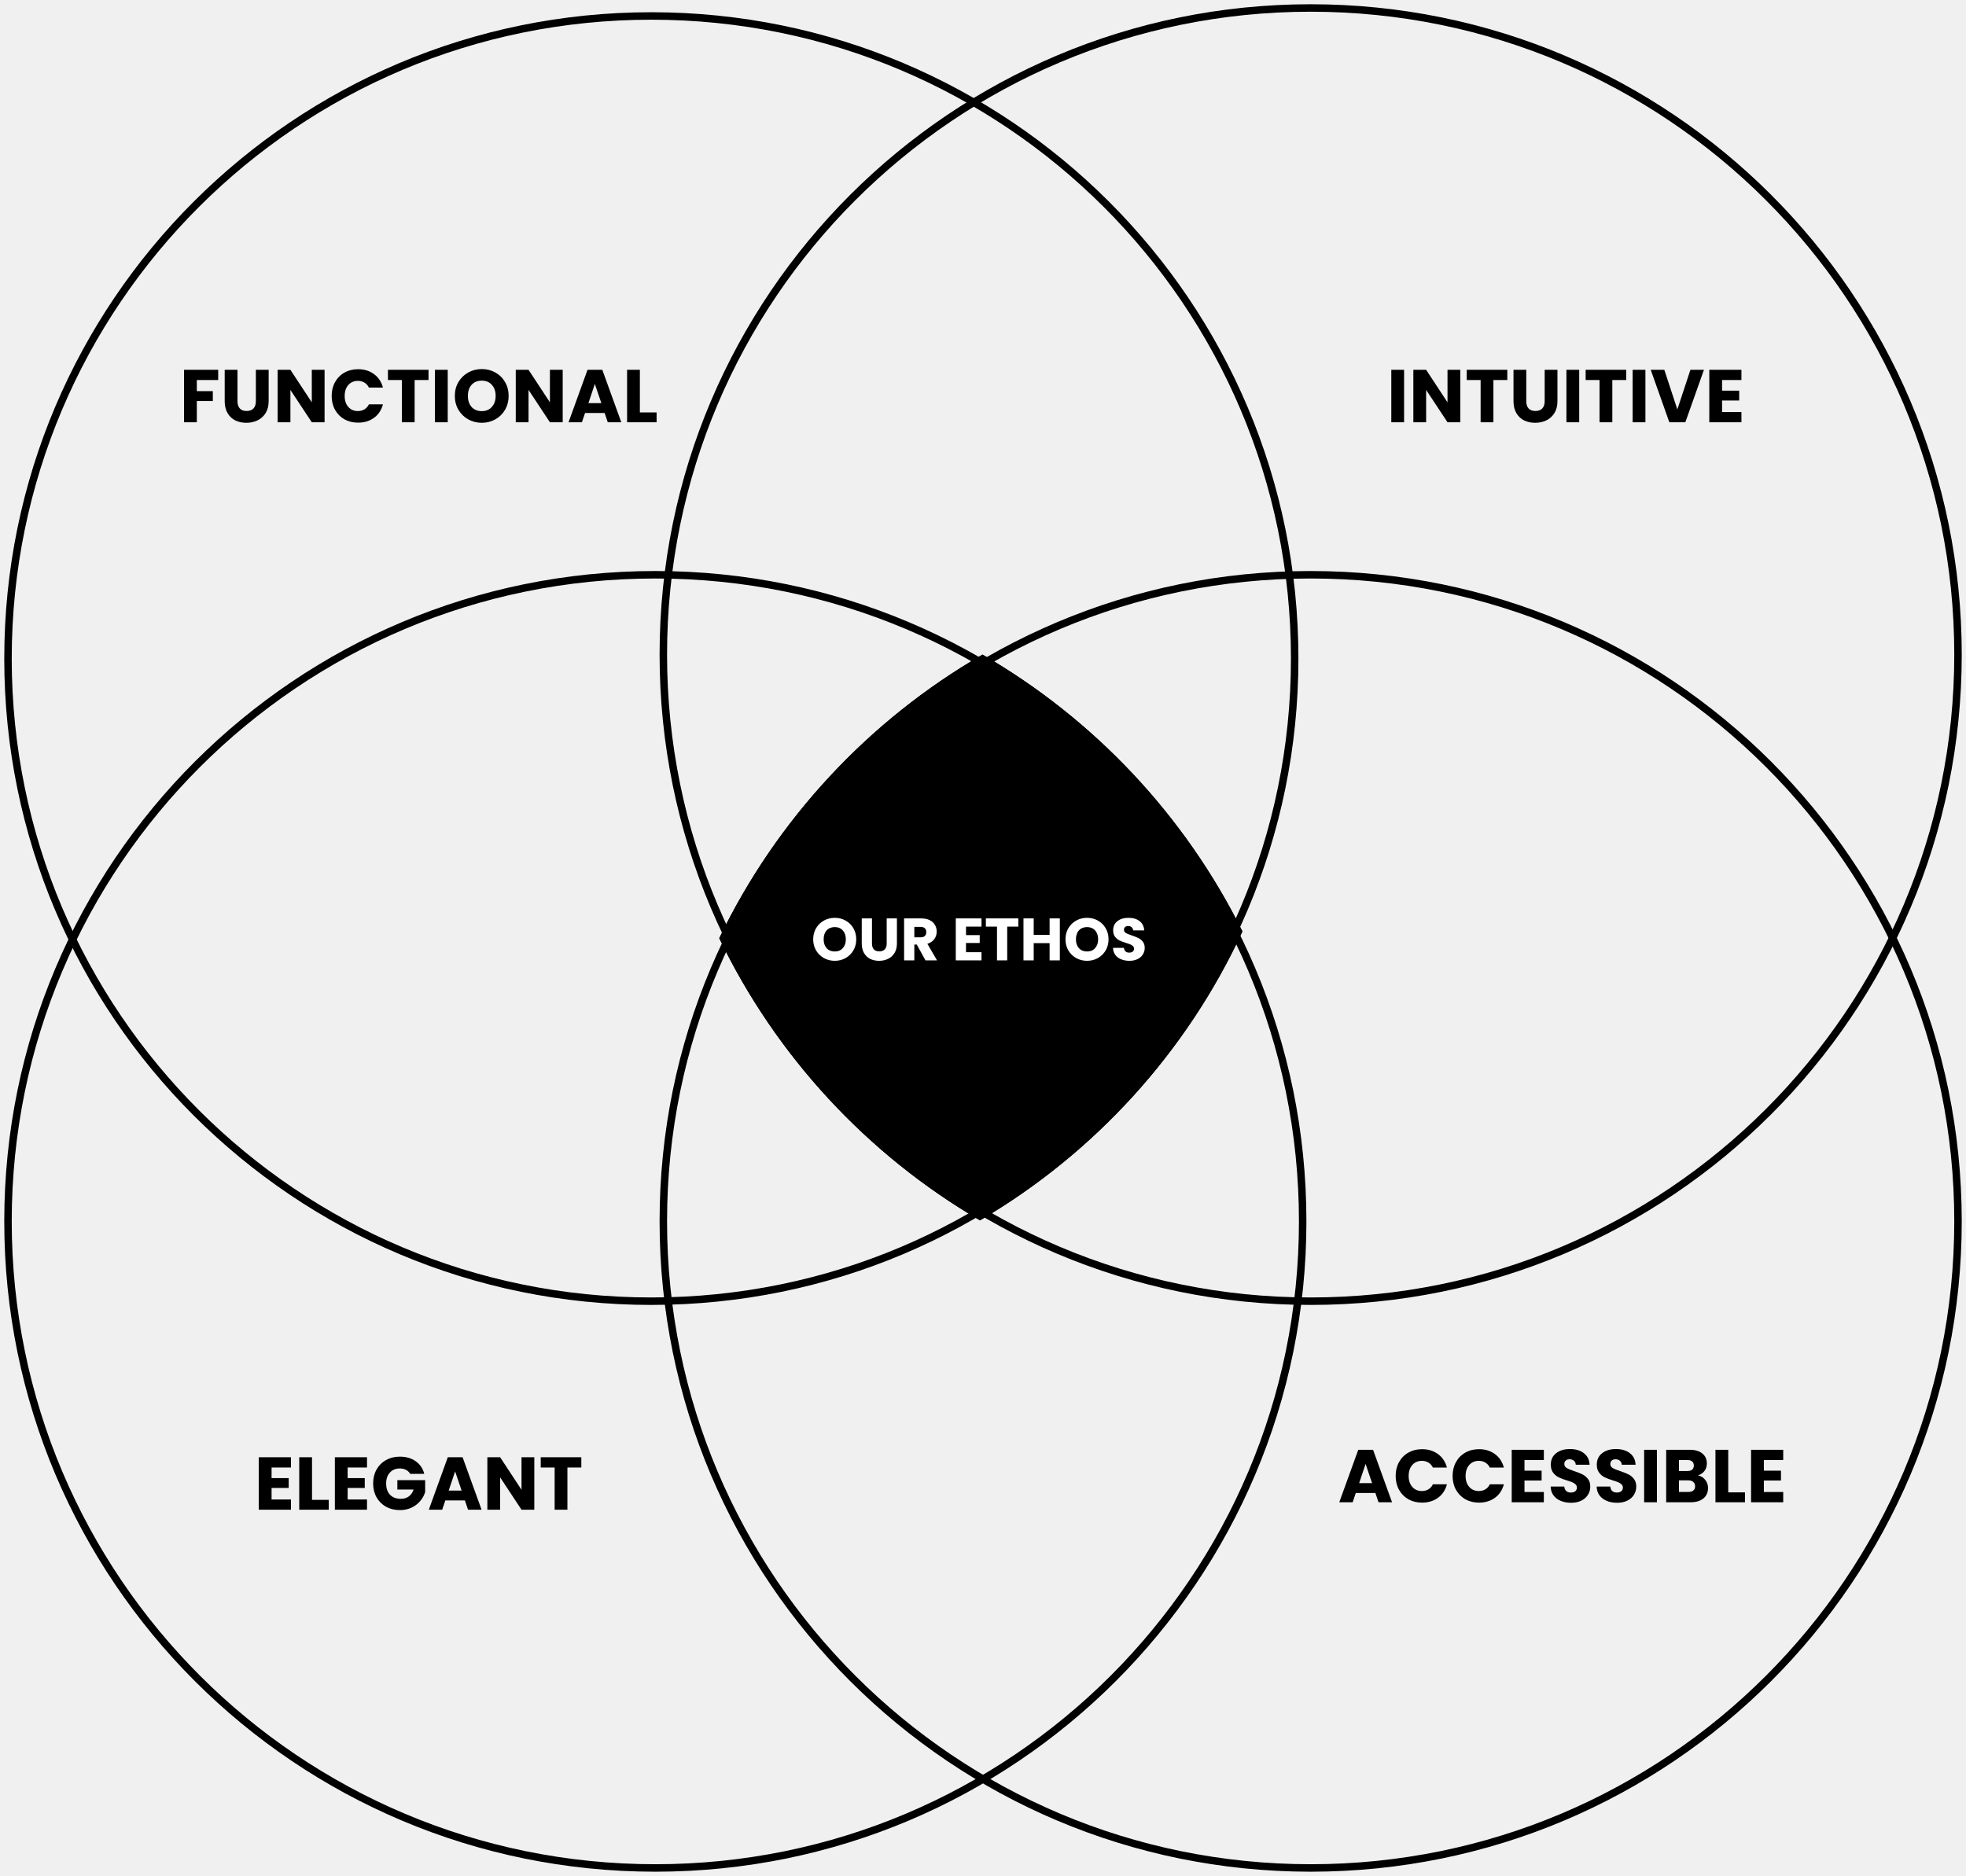
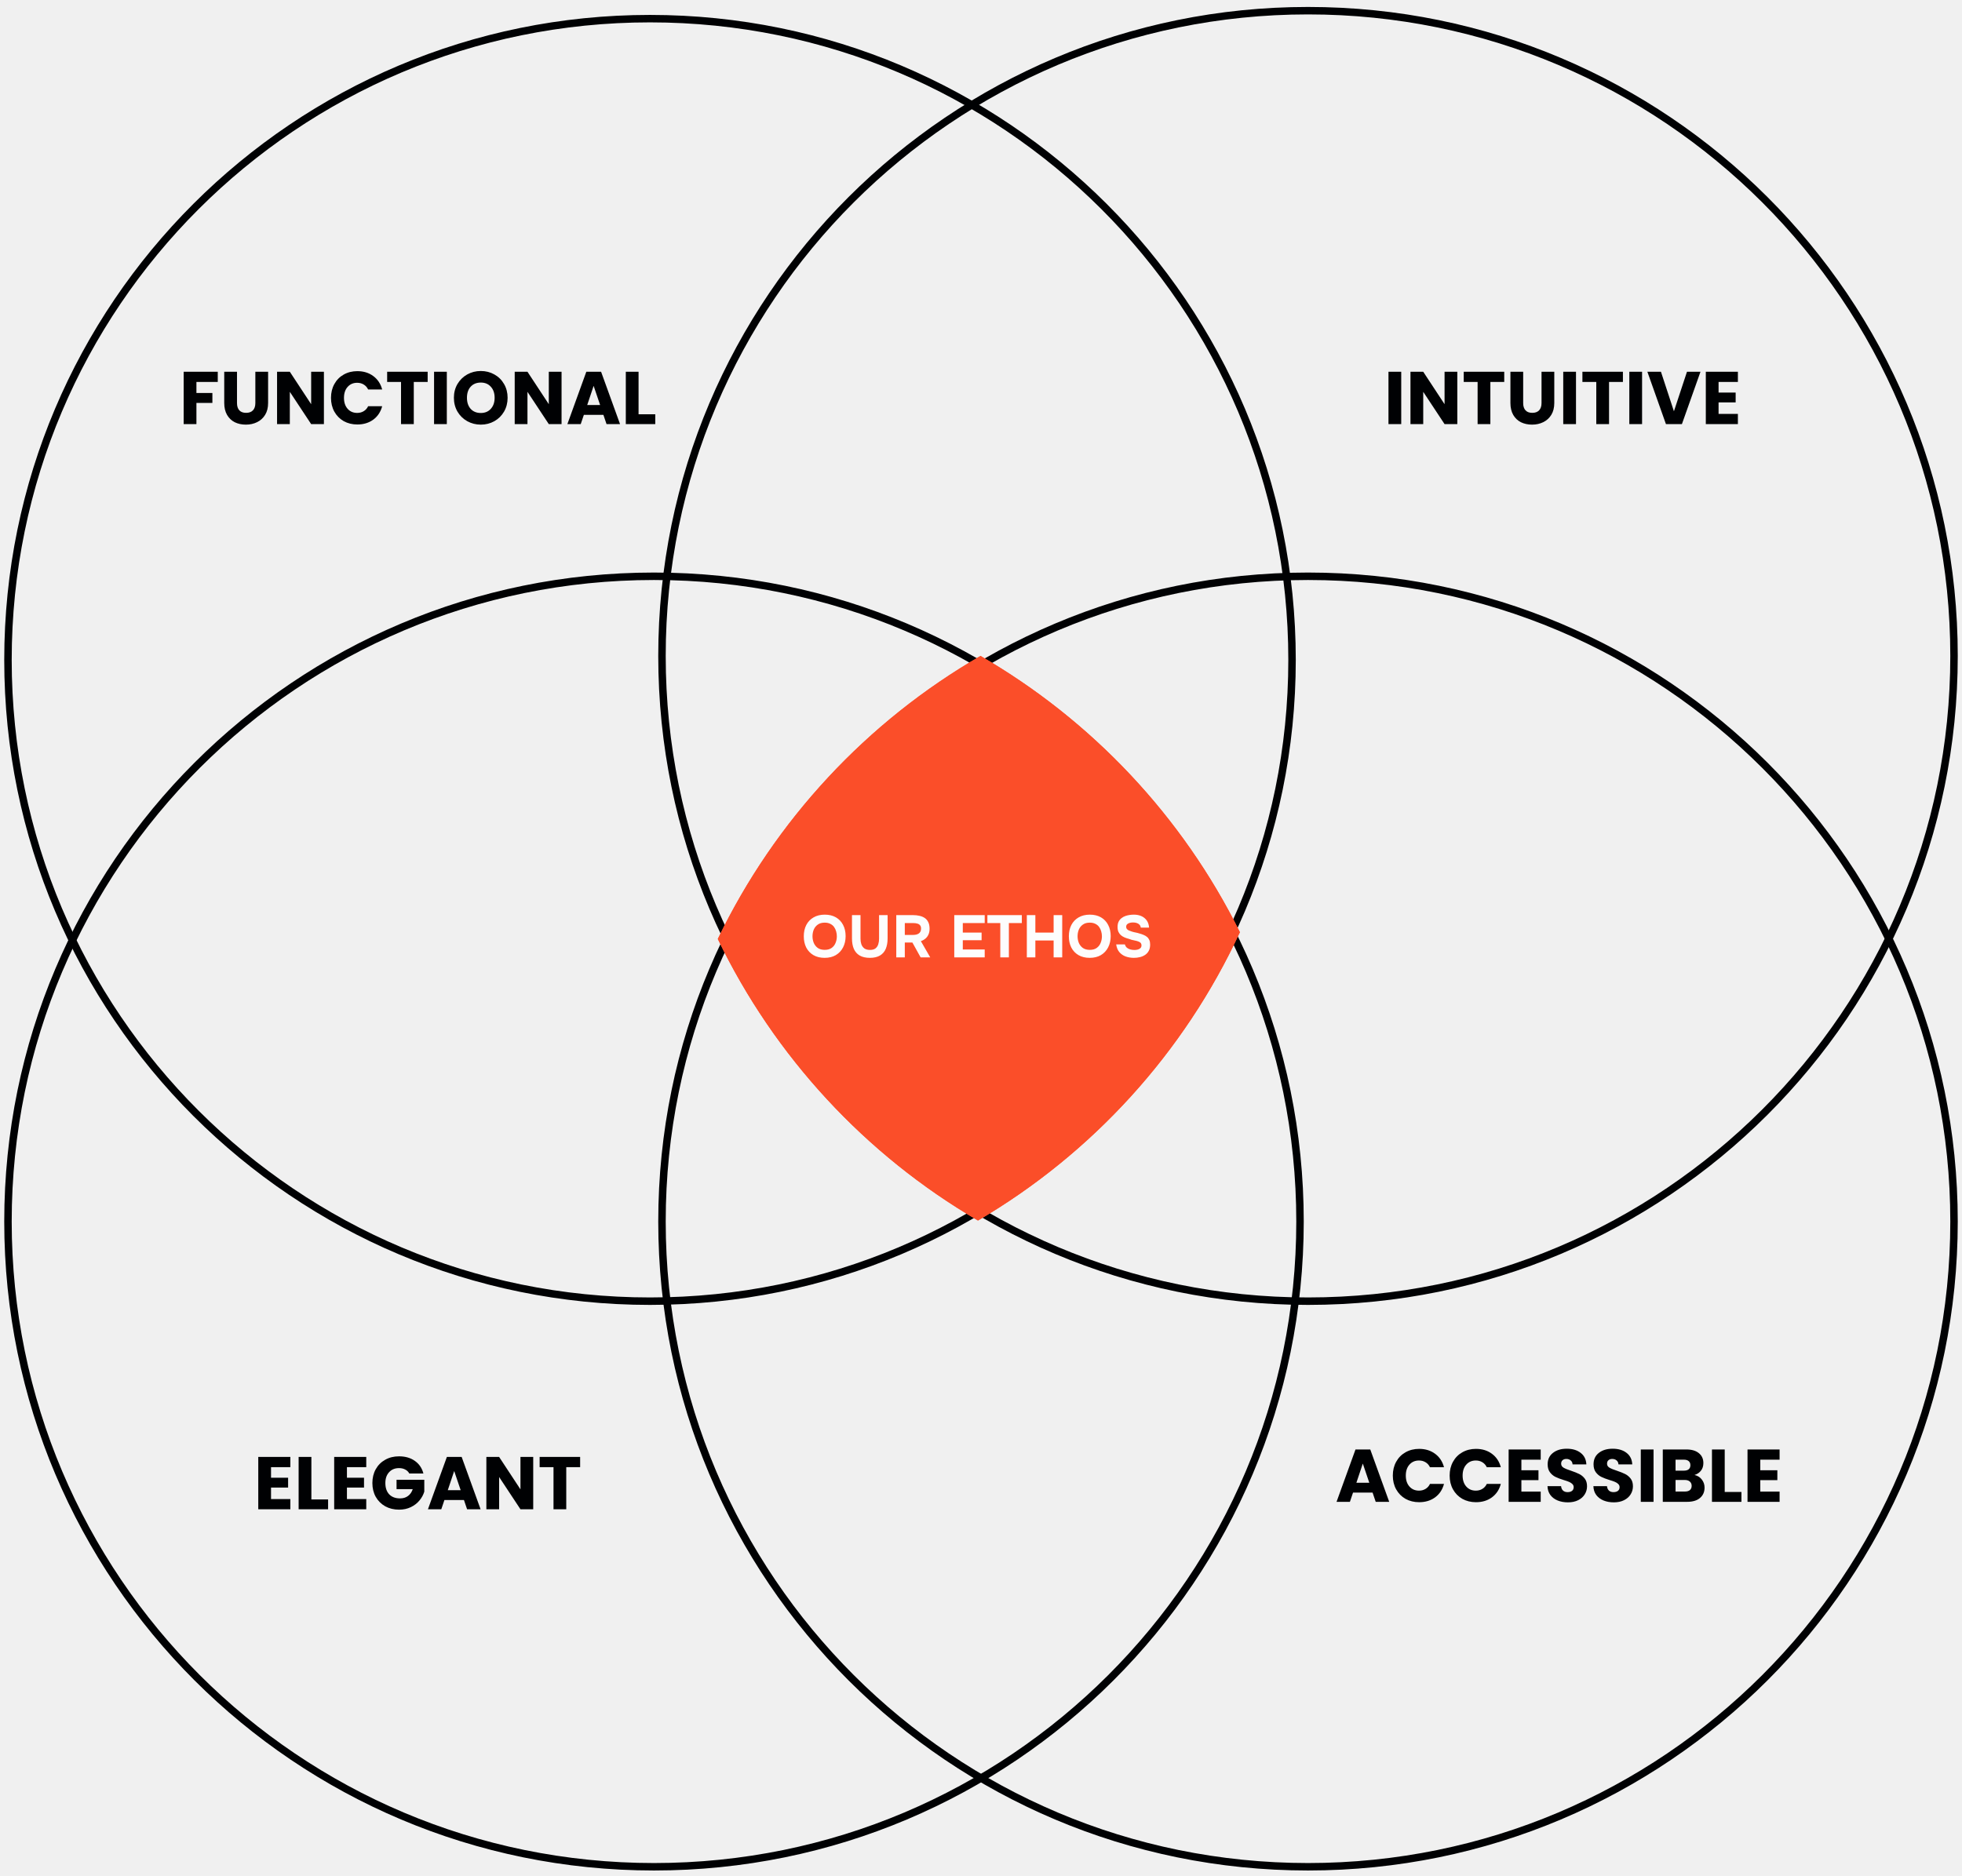
- <svg xmlns="http://www.w3.org/2000/svg" width="526" height="502" viewBox="0 0 526 502" fill="none">
-   <path d="M346.391 176.234C346.391 81.262 269.327 4.272 174.265 4.272C79.202 4.272 2.139 81.262 2.139 176.234C2.139 271.206 79.202 348.196 174.265 348.196C269.327 348.196 346.391 271.206 346.391 176.234Z" stroke="black" stroke-width="2" />
-   <path d="M523.861 175.166C523.861 79.604 446.319 2.136 350.666 2.136C255.013 2.136 177.471 79.604 177.471 175.166C177.471 270.728 255.013 348.196 350.666 348.196C446.319 348.196 523.861 270.728 523.861 175.166Z" stroke="black" stroke-width="2" />
-   <path d="M523.861 326.834C523.861 231.272 446.319 153.804 350.666 153.804C255.013 153.804 177.471 231.272 177.471 326.834C177.471 422.396 255.013 499.864 350.666 499.864C446.319 499.864 523.861 422.396 523.861 326.834Z" stroke="black" stroke-width="2" />
-   <path d="M348.529 326.834C348.529 231.272 270.987 153.804 175.334 153.804C79.681 153.804 2.139 231.272 2.139 326.834C2.139 422.396 79.681 499.864 175.334 499.864C270.987 499.864 348.529 422.396 348.529 326.834Z" stroke="black" stroke-width="2" />
-   <path fill-rule="evenodd" clip-rule="evenodd" d="M262.868 175.166C292.734 192.426 317.033 218.235 332.409 249.244C317.433 281.624 292.794 308.627 262.188 326.567C232.052 308.969 207.645 282.645 192.439 251.064C207.759 219.246 232.42 192.763 262.868 175.166Z" fill="black" />
-   <mask id="mask0_88_8147" style="mask-type:luminance" maskUnits="userSpaceOnUse" x="192" y="175" width="141" height="152">
-     <path fill-rule="evenodd" clip-rule="evenodd" d="M262.868 175.166C292.734 192.426 317.033 218.235 332.409 249.244C317.433 281.624 292.794 308.627 262.188 326.567C232.052 308.969 207.645 282.645 192.439 251.064C207.759 219.246 232.42 192.763 262.868 175.166Z" fill="white" />
+ <svg xmlns="http://www.w3.org/2000/svg" width="526" height="503" viewBox="0 0 526 503" fill="none">
+   <path d="M346.389 176.962C346.389 81.99 269.325 5 174.263 5C79.2 5 2.137 81.99 2.137 176.962C2.137 271.933 79.2 348.923 174.263 348.923C269.325 348.923 346.389 271.933 346.389 176.962Z" stroke="#000103" stroke-width="2" />
+   <path d="M523.863 175.894C523.863 80.332 446.321 2.864 350.668 2.864C255.015 2.864 177.473 80.332 177.473 175.894C177.473 271.455 255.015 348.923 350.668 348.923C446.321 348.923 523.863 271.455 523.863 175.894Z" stroke="#000103" stroke-width="2" />
+   <path d="M523.863 327.562C523.863 232 446.321 154.532 350.668 154.532C255.015 154.532 177.473 232 177.473 327.562C177.473 423.123 255.015 500.591 350.668 500.591C446.321 500.591 523.863 423.123 523.863 327.562Z" stroke="#000103" stroke-width="2" />
+   <path d="M348.527 327.562C348.527 232 270.985 154.532 175.332 154.532C79.679 154.532 2.137 232 2.137 327.562C2.137 423.123 79.679 500.591 175.332 500.591C270.985 500.591 348.527 423.123 348.527 327.562Z" stroke="#000103" stroke-width="2" />
+   <path fill-rule="evenodd" clip-rule="evenodd" d="M262.866 175.894C292.732 193.154 317.031 218.963 332.407 249.972C317.431 282.352 292.792 309.355 262.186 327.295C232.05 309.697 207.643 283.373 192.438 251.792C207.757 219.973 232.418 193.49 262.866 175.894Z" fill="#FB4E29" />
+   <mask id="mask0_308_916" style="mask-type:luminance" maskUnits="userSpaceOnUse" x="192" y="175" width="141" height="153">
+     <path fill-rule="evenodd" clip-rule="evenodd" d="M262.866 175.894C292.732 193.154 317.031 218.963 332.407 249.972C317.431 282.352 292.792 309.355 262.186 327.295C232.05 309.697 207.643 283.373 192.438 251.792C207.757 219.973 232.418 193.49 262.866 175.894Z" fill="white" />
  </mask>
-   <g mask="url(#mask0_88_8147)">
-     <path d="M262.867 175.166L265.01 171.468L262.867 170.23L260.727 171.468L262.867 175.166ZM332.408 249.244L336.289 251.036L337.149 249.18L336.24 247.349L332.408 249.244ZM262.187 326.567L260.03 330.256L262.191 331.519L264.351 330.252L262.187 326.567ZM192.439 251.064L188.585 249.212L187.693 251.064L188.585 252.916L192.439 251.064ZM260.727 178.864C289.866 195.705 313.575 220.889 328.576 251.141L336.24 247.349C320.488 215.582 295.601 189.148 265.01 171.468L260.727 178.864ZM264.351 330.252C295.706 311.874 320.945 284.211 336.289 251.036L328.525 247.452C313.917 279.035 289.881 305.38 260.023 322.882L264.351 330.252ZM188.585 252.916C204.162 285.268 229.162 312.231 260.03 330.256L264.345 322.878C234.942 305.709 211.127 280.022 196.292 249.212L188.585 252.916ZM260.727 171.468C229.537 189.492 204.279 216.616 188.585 249.212L196.292 252.916C211.238 221.873 235.299 196.033 265.01 178.864L260.727 171.468Z" fill="black" />
+   <g mask="url(#mask0_308_916)">
+     <path d="M262.865 175.894L265.008 172.195L262.865 170.958L260.725 172.195L262.865 175.894ZM332.406 249.972L336.287 251.764L337.147 249.908L336.238 248.077L332.406 249.972ZM262.185 327.295L260.028 330.984L262.189 332.246L264.349 330.979L262.185 327.295ZM192.437 251.792L188.583 249.94L187.691 251.792L188.583 253.644L192.437 251.792ZM260.725 179.592C289.864 196.433 313.573 221.616 328.575 251.869L336.238 248.077C320.486 216.31 295.599 189.875 265.008 172.195L260.725 179.592ZM264.349 330.979C295.704 312.602 320.943 284.939 336.287 251.764L328.523 248.179C313.915 279.763 289.879 306.108 260.021 323.61L264.349 330.979ZM188.583 253.644C204.16 285.996 229.161 312.959 260.028 330.984L264.343 323.605C234.94 306.437 211.125 280.75 196.29 249.94L188.583 253.644ZM260.725 172.195C229.535 190.22 204.277 217.344 188.583 249.94L196.29 253.644C211.236 222.601 235.297 196.761 265.008 179.592L260.725 172.195Z" fill="#FB4E29" />
  </g>
-   <path d="M223.343 257.112C222.287 257.112 221.316 256.867 220.431 256.376C219.556 255.885 218.858 255.203 218.335 254.328C217.823 253.443 217.567 252.451 217.567 251.352C217.567 250.253 217.823 249.267 218.335 248.392C218.858 247.517 219.556 246.835 220.431 246.344C221.316 245.853 222.287 245.608 223.343 245.608C224.399 245.608 225.364 245.853 226.239 246.344C227.124 246.835 227.818 247.517 228.319 248.392C228.831 249.267 229.087 250.253 229.087 251.352C229.087 252.451 228.831 253.443 228.319 254.328C227.807 255.203 227.114 255.885 226.239 256.376C225.364 256.867 224.399 257.112 223.343 257.112ZM223.343 254.616C224.239 254.616 224.954 254.317 225.487 253.72C226.031 253.123 226.303 252.333 226.303 251.352C226.303 250.36 226.031 249.571 225.487 248.984C224.954 248.387 224.239 248.088 223.343 248.088C222.436 248.088 221.711 248.381 221.167 248.968C220.634 249.555 220.367 250.349 220.367 251.352C220.367 252.344 220.634 253.139 221.167 253.736C221.711 254.323 222.436 254.616 223.343 254.616ZM233.297 245.768V252.488C233.297 253.16 233.463 253.677 233.793 254.04C234.124 254.403 234.609 254.584 235.249 254.584C235.889 254.584 236.38 254.403 236.721 254.04C237.063 253.677 237.233 253.16 237.233 252.488V245.768H239.969V252.472C239.969 253.475 239.756 254.323 239.329 255.016C238.903 255.709 238.327 256.232 237.601 256.584C236.887 256.936 236.087 257.112 235.201 257.112C234.316 257.112 233.521 256.941 232.817 256.6C232.124 256.248 231.575 255.725 231.169 255.032C230.764 254.328 230.561 253.475 230.561 252.472V245.768H233.297ZM247.618 257L245.282 252.76H244.626V257H241.89V245.768H246.482C247.368 245.768 248.12 245.923 248.738 246.232C249.368 246.541 249.837 246.968 250.146 247.512C250.456 248.045 250.61 248.643 250.61 249.304C250.61 250.051 250.397 250.717 249.97 251.304C249.554 251.891 248.936 252.307 248.114 252.552L250.706 257H247.618ZM244.626 250.824H246.322C246.824 250.824 247.197 250.701 247.442 250.456C247.698 250.211 247.826 249.864 247.826 249.416C247.826 248.989 247.698 248.653 247.442 248.408C247.197 248.163 246.824 248.04 246.322 248.04H244.626V250.824ZM258.455 247.96V250.232H262.119V252.344H258.455V254.808H262.599V257H255.719V245.768H262.599V247.96H258.455ZM272.455 245.768V247.96H269.479V257H266.743V247.96H263.767V245.768H272.455ZM283.556 245.768V257H280.82V252.376H276.564V257H273.828V245.768H276.564V250.168H280.82V245.768H283.556ZM290.843 257.112C289.787 257.112 288.816 256.867 287.931 256.376C287.056 255.885 286.358 255.203 285.835 254.328C285.323 253.443 285.067 252.451 285.067 251.352C285.067 250.253 285.323 249.267 285.835 248.392C286.358 247.517 287.056 246.835 287.931 246.344C288.816 245.853 289.787 245.608 290.843 245.608C291.899 245.608 292.864 245.853 293.739 246.344C294.624 246.835 295.318 247.517 295.819 248.392C296.331 249.267 296.587 250.253 296.587 251.352C296.587 252.451 296.331 253.443 295.819 254.328C295.307 255.203 294.614 255.885 293.739 256.376C292.864 256.867 291.899 257.112 290.843 257.112ZM290.843 254.616C291.739 254.616 292.454 254.317 292.987 253.72C293.531 253.123 293.803 252.333 293.803 251.352C293.803 250.36 293.531 249.571 292.987 248.984C292.454 248.387 291.739 248.088 290.843 248.088C289.936 248.088 289.211 248.381 288.667 248.968C288.134 249.555 287.867 250.349 287.867 251.352C287.867 252.344 288.134 253.139 288.667 253.736C289.211 254.323 289.936 254.616 290.843 254.616ZM302.173 257.112C301.352 257.112 300.616 256.979 299.965 256.712C299.315 256.445 298.792 256.051 298.397 255.528C298.013 255.005 297.811 254.376 297.789 253.64H300.701C300.744 254.056 300.888 254.376 301.133 254.6C301.379 254.813 301.699 254.92 302.093 254.92C302.499 254.92 302.819 254.829 303.053 254.648C303.288 254.456 303.405 254.195 303.405 253.864C303.405 253.587 303.309 253.357 303.117 253.176C302.936 252.995 302.707 252.845 302.429 252.728C302.163 252.611 301.779 252.477 301.277 252.328C300.552 252.104 299.96 251.88 299.501 251.656C299.043 251.432 298.648 251.101 298.317 250.664C297.987 250.227 297.821 249.656 297.821 248.952C297.821 247.907 298.2 247.091 298.957 246.504C299.715 245.907 300.701 245.608 301.917 245.608C303.155 245.608 304.152 245.907 304.909 246.504C305.667 247.091 306.072 247.912 306.125 248.968H303.165C303.144 248.605 303.011 248.323 302.765 248.12C302.52 247.907 302.205 247.8 301.821 247.8C301.491 247.8 301.224 247.891 301.021 248.072C300.819 248.243 300.717 248.493 300.717 248.824C300.717 249.187 300.888 249.469 301.229 249.672C301.571 249.875 302.104 250.093 302.829 250.328C303.555 250.573 304.141 250.808 304.589 251.032C305.048 251.256 305.443 251.581 305.773 252.008C306.104 252.435 306.269 252.984 306.269 253.656C306.269 254.296 306.104 254.877 305.773 255.4C305.453 255.923 304.984 256.339 304.365 256.648C303.747 256.957 303.016 257.112 302.173 257.112Z" fill="white" />
-   <path d="M58.38 98.96V101.7H52.66V104.66H56.94V107.32H52.66V113H49.24V98.96H58.38ZM63.538 98.96V107.36C63.538 108.2 63.744 108.847 64.157 109.3C64.571 109.753 65.177 109.98 65.978 109.98C66.778 109.98 67.391 109.753 67.817 109.3C68.244 108.847 68.457 108.2 68.457 107.36V98.96H71.877V107.34C71.877 108.593 71.611 109.653 71.078 110.52C70.544 111.387 69.824 112.04 68.918 112.48C68.024 112.92 67.024 113.14 65.918 113.14C64.811 113.14 63.818 112.927 62.938 112.5C62.071 112.06 61.384 111.407 60.877 110.54C60.371 109.66 60.117 108.593 60.117 107.34V98.96H63.538ZM86.839 113H83.419L77.699 104.34V113H74.279V98.96H77.699L83.419 107.66V98.96H86.839V113ZM88.738 105.96C88.738 104.573 89.038 103.34 89.638 102.26C90.238 101.167 91.072 100.32 92.138 99.72C93.218 99.107 94.438 98.8 95.798 98.8C97.465 98.8 98.891 99.24 100.078 100.12C101.265 101 102.058 102.2 102.458 103.72H98.698C98.418 103.133 98.018 102.687 97.498 102.38C96.992 102.073 96.412 101.92 95.758 101.92C94.705 101.92 93.852 102.287 93.198 103.02C92.545 103.753 92.218 104.733 92.218 105.96C92.218 107.187 92.545 108.167 93.198 108.9C93.852 109.633 94.705 110 95.758 110C96.412 110 96.992 109.847 97.498 109.54C98.018 109.233 98.418 108.787 98.698 108.2H102.458C102.058 109.72 101.265 110.92 100.078 111.8C98.891 112.667 97.465 113.1 95.798 113.1C94.438 113.1 93.218 112.8 92.138 112.2C91.072 111.587 90.238 110.74 89.638 109.66C89.038 108.58 88.738 107.347 88.738 105.96ZM114.653 98.96V101.7H110.933V113H107.513V101.7H103.793V98.96H114.653ZM119.789 98.96V113H116.369V98.96H119.789ZM128.907 113.14C127.587 113.14 126.374 112.833 125.267 112.22C124.174 111.607 123.301 110.753 122.647 109.66C122.007 108.553 121.687 107.313 121.687 105.94C121.687 104.567 122.007 103.333 122.647 102.24C123.301 101.147 124.174 100.293 125.267 99.68C126.374 99.067 127.587 98.76 128.907 98.76C130.227 98.76 131.434 99.067 132.527 99.68C133.634 100.293 134.501 101.147 135.127 102.24C135.767 103.333 136.087 104.567 136.087 105.94C136.087 107.313 135.767 108.553 135.127 109.66C134.487 110.753 133.621 111.607 132.527 112.22C131.434 112.833 130.227 113.14 128.907 113.14ZM128.907 110.02C130.027 110.02 130.921 109.647 131.587 108.9C132.267 108.153 132.607 107.167 132.607 105.94C132.607 104.7 132.267 103.713 131.587 102.98C130.921 102.233 130.027 101.86 128.907 101.86C127.774 101.86 126.867 102.227 126.187 102.96C125.521 103.693 125.187 104.687 125.187 105.94C125.187 107.18 125.521 108.173 126.187 108.92C126.867 109.653 127.774 110.02 128.907 110.02ZM150.55 113H147.13L141.41 104.34V113H137.99V98.96H141.41L147.13 107.66V98.96H150.55V113ZM161.769 110.52H156.529L155.689 113H152.109L157.189 98.96H161.149L166.229 113H162.609L161.769 110.52ZM160.889 107.88L159.149 102.74L157.429 107.88H160.889ZM171.195 110.36H175.675V113H167.775V98.96H171.195V110.36Z" fill="black" />
-   <path d="M375.66 98.96V113H372.24V98.96H375.66ZM390.698 113H387.278L381.558 104.34V113H378.138V98.96H381.558L387.278 107.66V98.96H390.698V113ZM403.278 98.96V101.7H399.558V113H396.138V101.7H392.418V98.96H403.278ZM408.354 98.96V107.36C408.354 108.2 408.561 108.847 408.974 109.3C409.387 109.753 409.994 109.98 410.794 109.98C411.594 109.98 412.207 109.753 412.634 109.3C413.061 108.847 413.274 108.2 413.274 107.36V98.96H416.694V107.34C416.694 108.593 416.427 109.653 415.894 110.52C415.361 111.387 414.641 112.04 413.734 112.48C412.841 112.92 411.841 113.14 410.734 113.14C409.627 113.14 408.634 112.927 407.754 112.5C406.887 112.06 406.201 111.407 405.694 110.54C405.187 109.66 404.934 108.593 404.934 107.34V98.96H408.354ZM422.515 98.96V113H419.095V98.96H422.515ZM435.094 98.96V101.7H431.374V113H427.954V101.7H424.234V98.96H435.094ZM440.23 98.96V113H436.81V98.96H440.23ZM455.889 98.96L450.909 113H446.629L441.649 98.96H445.289L448.769 109.56L452.269 98.96H455.889ZM460.738 101.7V104.54H465.318V107.18H460.738V110.26H465.918V113H457.318V98.96H465.918V101.7H460.738Z" fill="black" />
-   <path d="M367.98 399.52H362.74L361.9 402H358.32L363.4 387.96H367.36L372.44 402H368.82L367.98 399.52ZM367.1 396.88L365.36 391.74L363.64 396.88H367.1ZM373.406 394.96C373.406 393.573 373.706 392.34 374.306 391.26C374.906 390.167 375.739 389.32 376.806 388.72C377.886 388.107 379.106 387.8 380.466 387.8C382.133 387.8 383.559 388.24 384.746 389.12C385.933 390 386.726 391.2 387.126 392.72H383.366C383.086 392.133 382.686 391.687 382.166 391.38C381.659 391.073 381.079 390.92 380.426 390.92C379.373 390.92 378.519 391.287 377.866 392.02C377.213 392.753 376.886 393.733 376.886 394.96C376.886 396.187 377.213 397.167 377.866 397.9C378.519 398.633 379.373 399 380.426 399C381.079 399 381.659 398.847 382.166 398.54C382.686 398.233 383.086 397.787 383.366 397.2H387.126C386.726 398.72 385.933 399.92 384.746 400.8C383.559 401.667 382.133 402.1 380.466 402.1C379.106 402.1 377.886 401.8 376.806 401.2C375.739 400.587 374.906 399.74 374.306 398.66C373.706 397.58 373.406 396.347 373.406 394.96ZM388.64 394.96C388.64 393.573 388.94 392.34 389.54 391.26C390.14 390.167 390.974 389.32 392.04 388.72C393.12 388.107 394.34 387.8 395.7 387.8C397.367 387.8 398.794 388.24 399.98 389.12C401.167 390 401.96 391.2 402.36 392.72H398.6C398.32 392.133 397.92 391.687 397.4 391.38C396.894 391.073 396.314 390.92 395.66 390.92C394.607 390.92 393.754 391.287 393.1 392.02C392.447 392.753 392.12 393.733 392.12 394.96C392.12 396.187 392.447 397.167 393.1 397.9C393.754 398.633 394.607 399 395.66 399C396.314 399 396.894 398.847 397.4 398.54C397.92 398.233 398.32 397.787 398.6 397.2H402.36C401.96 398.72 401.167 399.92 399.98 400.8C398.794 401.667 397.367 402.1 395.7 402.1C394.34 402.1 393.12 401.8 392.04 401.2C390.974 400.587 390.14 399.74 389.54 398.66C388.94 397.58 388.64 396.347 388.64 394.96ZM407.875 390.7V393.54H412.455V396.18H407.875V399.26H413.055V402H404.455V387.96H413.055V390.7H407.875ZM420.355 402.14C419.328 402.14 418.408 401.973 417.595 401.64C416.782 401.307 416.128 400.813 415.635 400.16C415.155 399.507 414.902 398.72 414.875 397.8H418.515C418.568 398.32 418.748 398.72 419.055 399C419.362 399.267 419.762 399.4 420.255 399.4C420.762 399.4 421.162 399.287 421.455 399.06C421.748 398.82 421.895 398.493 421.895 398.08C421.895 397.733 421.775 397.447 421.535 397.22C421.308 396.993 421.022 396.807 420.675 396.66C420.342 396.513 419.862 396.347 419.235 396.16C418.328 395.88 417.588 395.6 417.015 395.32C416.442 395.04 415.948 394.627 415.535 394.08C415.122 393.533 414.915 392.82 414.915 391.94C414.915 390.633 415.388 389.613 416.335 388.88C417.282 388.133 418.515 387.76 420.035 387.76C421.582 387.76 422.828 388.133 423.775 388.88C424.722 389.613 425.228 390.64 425.295 391.96H421.595C421.568 391.507 421.402 391.153 421.095 390.9C420.788 390.633 420.395 390.5 419.915 390.5C419.502 390.5 419.168 390.613 418.915 390.84C418.662 391.053 418.535 391.367 418.535 391.78C418.535 392.233 418.748 392.587 419.175 392.84C419.602 393.093 420.268 393.367 421.175 393.66C422.082 393.967 422.815 394.26 423.375 394.54C423.948 394.82 424.442 395.227 424.855 395.76C425.268 396.293 425.475 396.98 425.475 397.82C425.475 398.62 425.268 399.347 424.855 400C424.455 400.653 423.868 401.173 423.095 401.56C422.322 401.947 421.408 402.14 420.355 402.14ZM432.66 402.14C431.633 402.14 430.713 401.973 429.9 401.64C429.087 401.307 428.433 400.813 427.94 400.16C427.46 399.507 427.207 398.72 427.18 397.8H430.82C430.873 398.32 431.053 398.72 431.36 399C431.667 399.267 432.067 399.4 432.56 399.4C433.067 399.4 433.467 399.287 433.76 399.06C434.053 398.82 434.2 398.493 434.2 398.08C434.2 397.733 434.08 397.447 433.84 397.22C433.613 396.993 433.327 396.807 432.98 396.66C432.647 396.513 432.167 396.347 431.54 396.16C430.633 395.88 429.893 395.6 429.32 395.32C428.747 395.04 428.253 394.627 427.84 394.08C427.427 393.533 427.22 392.82 427.22 391.94C427.22 390.633 427.693 389.613 428.64 388.88C429.587 388.133 430.82 387.76 432.34 387.76C433.887 387.76 435.133 388.133 436.08 388.88C437.027 389.613 437.533 390.64 437.6 391.96H433.9C433.873 391.507 433.707 391.153 433.4 390.9C433.093 390.633 432.7 390.5 432.22 390.5C431.807 390.5 431.473 390.613 431.22 390.84C430.967 391.053 430.84 391.367 430.84 391.78C430.84 392.233 431.053 392.587 431.48 392.84C431.907 393.093 432.573 393.367 433.48 393.66C434.387 393.967 435.12 394.26 435.68 394.54C436.253 394.82 436.747 395.227 437.16 395.76C437.573 396.293 437.78 396.98 437.78 397.82C437.78 398.62 437.573 399.347 437.16 400C436.76 400.653 436.173 401.173 435.4 401.56C434.627 401.947 433.713 402.14 432.66 402.14ZM443.305 387.96V402H439.885V387.96H443.305ZM454.283 394.8C455.096 394.973 455.75 395.38 456.243 396.02C456.736 396.647 456.983 397.367 456.983 398.18C456.983 399.353 456.57 400.287 455.743 400.98C454.93 401.66 453.79 402 452.323 402H445.783V387.96H452.103C453.53 387.96 454.643 388.287 455.443 388.94C456.256 389.593 456.663 390.48 456.663 391.6C456.663 392.427 456.443 393.113 456.003 393.66C455.576 394.207 455.003 394.587 454.283 394.8ZM449.203 393.64H451.443C452.003 393.64 452.43 393.52 452.723 393.28C453.03 393.027 453.183 392.66 453.183 392.18C453.183 391.7 453.03 391.333 452.723 391.08C452.43 390.827 452.003 390.7 451.443 390.7H449.203V393.64ZM451.723 399.24C452.296 399.24 452.736 399.113 453.043 398.86C453.363 398.593 453.523 398.213 453.523 397.72C453.523 397.227 453.356 396.84 453.023 396.56C452.703 396.28 452.256 396.14 451.683 396.14H449.203V399.24H451.723ZM462.387 399.36H466.867V402H458.967V387.96H462.387V399.36ZM471.918 390.7V393.54H476.498V396.18H471.918V399.26H477.098V402H468.498V387.96H477.098V390.7H471.918Z" fill="black" />
-   <path d="M72.66 392.7V395.54H77.24V398.18H72.66V401.26H77.84V404H69.24V389.96H77.84V392.7H72.66ZM83.48 401.36H87.96V404H80.06V389.96H83.48V401.36ZM93.012 392.7V395.54H97.592V398.18H93.012V401.26H98.192V404H89.592V389.96H98.192V392.7H93.012ZM109.732 394.4C109.479 393.933 109.112 393.58 108.632 393.34C108.165 393.087 107.612 392.96 106.972 392.96C105.865 392.96 104.979 393.327 104.312 394.06C103.645 394.78 103.312 395.747 103.312 396.96C103.312 398.253 103.659 399.267 104.352 400C105.059 400.72 106.025 401.08 107.252 401.08C108.092 401.08 108.799 400.867 109.372 400.44C109.959 400.013 110.385 399.4 110.652 398.6H106.312V396.08H113.752V399.26C113.499 400.113 113.065 400.907 112.452 401.64C111.852 402.373 111.085 402.967 110.152 403.42C109.219 403.873 108.165 404.1 106.992 404.1C105.605 404.1 104.365 403.8 103.272 403.2C102.192 402.587 101.345 401.74 100.732 400.66C100.132 399.58 99.832 398.347 99.832 396.96C99.832 395.573 100.132 394.34 100.732 393.26C101.345 392.167 102.192 391.32 103.272 390.72C104.352 390.107 105.585 389.8 106.972 389.8C108.652 389.8 110.065 390.207 111.212 391.02C112.372 391.833 113.139 392.96 113.512 394.4H109.732ZM124.386 401.52H119.146L118.306 404H114.726L119.806 389.96H123.766L128.846 404H125.226L124.386 401.52ZM123.506 398.88L121.766 393.74L120.046 398.88H123.506ZM142.952 404H139.532L133.812 395.34V404H130.392V389.96H133.812L139.532 398.66V389.96H142.952V404ZM155.531 389.96V392.7H151.811V404H148.391V392.7H144.671V389.96H155.531Z" fill="black" />
+   <path d="M221.074 256.856C219.911 256.856 218.909 256.61 218.066 256.12C217.234 255.629 216.594 254.952 216.146 254.088C215.709 253.213 215.49 252.21 215.49 251.08C215.49 249.928 215.714 248.914 216.162 248.04C216.621 247.165 217.271 246.488 218.114 246.008C218.957 245.517 219.959 245.272 221.122 245.272C222.274 245.272 223.266 245.512 224.098 245.992C224.93 246.472 225.57 247.144 226.018 248.008C226.477 248.872 226.706 249.88 226.706 251.032C226.706 252.162 226.477 253.17 226.018 254.056C225.57 254.93 224.925 255.618 224.082 256.12C223.25 256.61 222.247 256.856 221.074 256.856ZM221.106 254.712C221.874 254.712 222.498 254.536 222.978 254.184C223.458 253.832 223.805 253.378 224.018 252.824C224.242 252.269 224.354 251.688 224.354 251.08C224.354 250.632 224.29 250.189 224.162 249.752C224.045 249.314 223.858 248.92 223.602 248.568C223.346 248.216 223.01 247.938 222.594 247.736C222.178 247.522 221.677 247.416 221.09 247.416C220.333 247.416 219.714 247.592 219.234 247.944C218.754 248.285 218.397 248.733 218.162 249.288C217.938 249.842 217.826 250.434 217.826 251.064C217.826 251.693 217.938 252.285 218.162 252.84C218.397 253.394 218.754 253.848 219.234 254.2C219.725 254.541 220.349 254.712 221.106 254.712ZM233.209 256.856C232.1 256.856 231.188 256.648 230.473 256.232C229.769 255.816 229.246 255.218 228.905 254.44C228.574 253.661 228.409 252.728 228.409 251.64V245.4H230.697V251.752C230.697 252.264 230.772 252.749 230.921 253.208C231.081 253.656 231.342 254.024 231.705 254.312C232.078 254.589 232.585 254.728 233.225 254.728C233.876 254.728 234.377 254.589 234.729 254.312C235.081 254.024 235.326 253.65 235.465 253.192C235.604 252.733 235.673 252.253 235.673 251.752V245.4H237.961V251.64C237.961 252.717 237.796 253.65 237.465 254.44C237.134 255.218 236.617 255.816 235.913 256.232C235.209 256.648 234.308 256.856 233.209 256.856ZM240.286 256.728V245.4H244.846C245.411 245.4 245.95 245.458 246.462 245.576C246.985 245.682 247.454 245.869 247.87 246.136C248.286 246.402 248.611 246.776 248.846 247.256C249.091 247.725 249.214 248.328 249.214 249.064C249.214 249.608 249.123 250.098 248.942 250.536C248.761 250.973 248.494 251.346 248.142 251.656C247.79 251.965 247.369 252.205 246.878 252.376L249.39 256.728H246.814L244.606 252.744H242.574V256.728H240.286ZM242.574 250.712H244.686C245.017 250.712 245.315 250.685 245.582 250.632C245.859 250.568 246.094 250.472 246.286 250.344C246.489 250.216 246.643 250.045 246.75 249.832C246.867 249.618 246.926 249.357 246.926 249.048C246.937 248.653 246.851 248.349 246.67 248.136C246.499 247.912 246.254 247.757 245.934 247.672C245.625 247.576 245.257 247.528 244.83 247.528H242.574V250.712ZM255.833 256.728V245.4H263.993V247.528H258.121V250.088H263.161V252.136H258.121V254.616H263.993V256.728H255.833ZM268.17 256.728V247.528H264.714V245.4H273.946V247.528H270.474V256.728H268.17ZM275.286 256.728V245.4H277.574V250.088H282.47V245.4H284.774V256.728H282.47V252.2H277.574V256.728H275.286ZM292.137 256.856C290.974 256.856 289.971 256.61 289.129 256.12C288.297 255.629 287.657 254.952 287.209 254.088C286.771 253.213 286.553 252.21 286.553 251.08C286.553 249.928 286.777 248.914 287.225 248.04C287.683 247.165 288.334 246.488 289.177 246.008C290.019 245.517 291.022 245.272 292.185 245.272C293.337 245.272 294.329 245.512 295.161 245.992C295.993 246.472 296.633 247.144 297.081 248.008C297.539 248.872 297.769 249.88 297.769 251.032C297.769 252.162 297.539 253.17 297.081 254.056C296.633 254.93 295.987 255.618 295.145 256.12C294.313 256.61 293.31 256.856 292.137 256.856ZM292.169 254.712C292.937 254.712 293.561 254.536 294.041 254.184C294.521 253.832 294.867 253.378 295.081 252.824C295.305 252.269 295.417 251.688 295.417 251.08C295.417 250.632 295.353 250.189 295.225 249.752C295.107 249.314 294.921 248.92 294.665 248.568C294.409 248.216 294.073 247.938 293.657 247.736C293.241 247.522 292.739 247.416 292.153 247.416C291.395 247.416 290.777 247.592 290.297 247.944C289.817 248.285 289.459 248.733 289.225 249.288C289.001 249.842 288.889 250.434 288.889 251.064C288.889 251.693 289.001 252.285 289.225 252.84C289.459 253.394 289.817 253.848 290.297 254.2C290.787 254.541 291.411 254.712 292.169 254.712ZM303.995 256.856C303.206 256.856 302.47 256.733 301.787 256.488C301.115 256.242 300.55 255.853 300.091 255.32C299.643 254.786 299.361 254.098 299.243 253.256H301.579C301.675 253.618 301.851 253.912 302.107 254.136C302.363 254.349 302.667 254.504 303.019 254.6C303.382 254.696 303.761 254.744 304.155 254.744C304.454 254.744 304.747 254.706 305.035 254.632C305.323 254.557 305.558 254.429 305.739 254.248C305.931 254.066 306.027 253.821 306.027 253.512C306.027 253.277 305.974 253.085 305.867 252.936C305.771 252.786 305.627 252.669 305.435 252.584C305.254 252.488 305.03 252.402 304.763 252.328C304.539 252.264 304.305 252.21 304.059 252.168C303.825 252.125 303.59 252.072 303.355 252.008C303.131 251.944 302.913 251.869 302.699 251.784C302.294 251.677 301.905 251.549 301.531 251.4C301.158 251.24 300.827 251.042 300.539 250.808C300.251 250.562 300.022 250.258 299.851 249.896C299.691 249.533 299.611 249.096 299.611 248.584C299.611 248.029 299.702 247.56 299.883 247.176C300.075 246.792 300.326 246.477 300.635 246.232C300.955 245.976 301.307 245.778 301.691 245.64C302.086 245.501 302.481 245.405 302.875 245.352C303.27 245.298 303.643 245.272 303.995 245.272C304.731 245.272 305.393 245.4 305.979 245.656C306.566 245.912 307.046 246.296 307.419 246.808C307.793 247.32 308.006 247.965 308.059 248.744H305.835C305.793 248.424 305.675 248.162 305.483 247.96C305.291 247.757 305.046 247.608 304.747 247.512C304.459 247.416 304.134 247.368 303.771 247.368C303.537 247.368 303.307 247.389 303.083 247.432C302.859 247.474 302.657 247.544 302.475 247.64C302.305 247.725 302.166 247.842 302.059 247.992C301.963 248.141 301.915 248.322 301.915 248.536C301.915 248.749 301.974 248.936 302.091 249.096C302.209 249.245 302.379 249.378 302.603 249.496C302.838 249.602 303.11 249.704 303.419 249.8C303.739 249.906 304.075 249.992 304.427 250.056C304.779 250.12 305.115 250.205 305.435 250.312C305.841 250.418 306.219 250.546 306.571 250.696C306.923 250.834 307.233 251.016 307.499 251.24C307.766 251.453 307.974 251.73 308.123 252.072C308.273 252.402 308.347 252.813 308.347 253.304C308.347 253.954 308.225 254.509 307.979 254.968C307.745 255.416 307.419 255.778 307.003 256.056C306.598 256.333 306.134 256.536 305.611 256.664C305.089 256.792 304.55 256.856 303.995 256.856Z" fill="#FDFDFD" />
+   <path d="M58.38 99.688V102.428H52.66V105.388H56.94V108.048H52.66V113.728H49.24V99.688H58.38ZM63.538 99.688V108.088C63.538 108.928 63.744 109.574 64.157 110.028C64.571 110.481 65.177 110.708 65.978 110.708C66.778 110.708 67.391 110.481 67.817 110.028C68.244 109.574 68.457 108.928 68.457 108.088V99.688H71.877V108.068C71.877 109.321 71.611 110.381 71.078 111.248C70.544 112.114 69.824 112.768 68.918 113.208C68.024 113.648 67.024 113.868 65.918 113.868C64.811 113.868 63.818 113.654 62.938 113.228C62.071 112.788 61.384 112.134 60.877 111.268C60.371 110.388 60.117 109.321 60.117 108.068V99.688H63.538ZM86.839 113.728H83.419L77.699 105.068V113.728H74.279V99.688H77.699L83.419 108.388V99.688H86.839V113.728ZM88.738 106.688C88.738 105.301 89.038 104.068 89.638 102.988C90.238 101.894 91.072 101.048 92.138 100.448C93.218 99.834 94.438 99.528 95.798 99.528C97.465 99.528 98.891 99.968 100.078 100.848C101.265 101.728 102.058 102.928 102.458 104.448H98.698C98.418 103.861 98.018 103.414 97.498 103.108C96.992 102.801 96.412 102.648 95.758 102.648C94.705 102.648 93.852 103.014 93.198 103.748C92.545 104.481 92.218 105.461 92.218 106.688C92.218 107.914 92.545 108.894 93.198 109.628C93.852 110.361 94.705 110.728 95.758 110.728C96.412 110.728 96.992 110.574 97.498 110.268C98.018 109.961 98.418 109.514 98.698 108.928H102.458C102.058 110.448 101.265 111.648 100.078 112.528C98.891 113.394 97.465 113.828 95.798 113.828C94.438 113.828 93.218 113.528 92.138 112.928C91.072 112.314 90.238 111.468 89.638 110.388C89.038 109.308 88.738 108.074 88.738 106.688ZM114.653 99.688V102.428H110.933V113.728H107.513V102.428H103.793V99.688H114.653ZM119.789 99.688V113.728H116.369V99.688H119.789ZM128.907 113.868C127.587 113.868 126.374 113.561 125.267 112.948C124.174 112.334 123.301 111.481 122.647 110.388C122.007 109.281 121.687 108.041 121.687 106.668C121.687 105.294 122.007 104.061 122.647 102.968C123.301 101.874 124.174 101.021 125.267 100.408C126.374 99.794 127.587 99.487 128.907 99.487C130.227 99.487 131.434 99.794 132.527 100.408C133.634 101.021 134.501 101.874 135.127 102.968C135.767 104.061 136.087 105.294 136.087 106.668C136.087 108.041 135.767 109.281 135.127 110.388C134.487 111.481 133.621 112.334 132.527 112.948C131.434 113.561 130.227 113.868 128.907 113.868ZM128.907 110.748C130.027 110.748 130.921 110.374 131.587 109.628C132.267 108.881 132.607 107.894 132.607 106.668C132.607 105.428 132.267 104.441 131.587 103.708C130.921 102.961 130.027 102.588 128.907 102.588C127.774 102.588 126.867 102.954 126.187 103.688C125.521 104.421 125.187 105.414 125.187 106.668C125.187 107.908 125.521 108.901 126.187 109.648C126.867 110.381 127.774 110.748 128.907 110.748ZM150.55 113.728H147.13L141.41 105.068V113.728H137.99V99.688H141.41L147.13 108.388V99.688H150.55V113.728ZM161.769 111.248H156.529L155.689 113.728H152.109L157.189 99.688H161.149L166.229 113.728H162.609L161.769 111.248ZM160.889 108.608L159.149 103.468L157.429 108.608H160.889ZM171.195 111.088H175.675V113.728H167.775V99.688H171.195V111.088Z" fill="#000103" />
+   <path d="M375.66 99.688V113.728H372.24V99.688H375.66ZM390.698 113.728H387.278L381.558 105.068V113.728H378.138V99.688H381.558L387.278 108.388V99.688H390.698V113.728ZM403.278 99.688V102.428H399.558V113.728H396.138V102.428H392.418V99.688H403.278ZM408.354 99.688V108.088C408.354 108.928 408.561 109.574 408.974 110.028C409.387 110.481 409.994 110.708 410.794 110.708C411.594 110.708 412.207 110.481 412.634 110.028C413.061 109.574 413.274 108.928 413.274 108.088V99.688H416.694V108.068C416.694 109.321 416.427 110.381 415.894 111.248C415.361 112.114 414.641 112.768 413.734 113.208C412.841 113.648 411.841 113.868 410.734 113.868C409.627 113.868 408.634 113.654 407.754 113.228C406.887 112.788 406.201 112.134 405.694 111.268C405.187 110.388 404.934 109.321 404.934 108.068V99.688H408.354ZM422.515 99.688V113.728H419.095V99.688H422.515ZM435.094 99.688V102.428H431.374V113.728H427.954V102.428H424.234V99.688H435.094ZM440.23 99.688V113.728H436.81V99.688H440.23ZM455.889 99.688L450.909 113.728H446.629L441.649 99.688H445.289L448.769 110.288L452.269 99.688H455.889ZM460.738 102.428V105.268H465.318V107.908H460.738V110.988H465.918V113.728H457.318V99.688H465.918V102.428H460.738Z" fill="#000103" />
+   <path d="M367.98 400.248H362.74L361.9 402.728H358.32L363.4 388.688H367.36L372.44 402.728H368.82L367.98 400.248ZM367.1 397.608L365.36 392.468L363.64 397.608H367.1ZM373.406 395.688C373.406 394.301 373.706 393.068 374.306 391.988C374.906 390.894 375.739 390.048 376.806 389.448C377.886 388.834 379.106 388.528 380.466 388.528C382.133 388.528 383.559 388.968 384.746 389.848C385.933 390.728 386.726 391.928 387.126 393.448H383.366C383.086 392.861 382.686 392.414 382.166 392.108C381.659 391.801 381.079 391.648 380.426 391.648C379.373 391.648 378.519 392.014 377.866 392.748C377.213 393.481 376.886 394.461 376.886 395.688C376.886 396.914 377.213 397.894 377.866 398.628C378.519 399.361 379.373 399.728 380.426 399.728C381.079 399.728 381.659 399.574 382.166 399.268C382.686 398.961 383.086 398.514 383.366 397.928H387.126C386.726 399.448 385.933 400.648 384.746 401.528C383.559 402.394 382.133 402.828 380.466 402.828C379.106 402.828 377.886 402.528 376.806 401.928C375.739 401.314 374.906 400.468 374.306 399.388C373.706 398.308 373.406 397.074 373.406 395.688ZM388.64 395.688C388.64 394.301 388.94 393.068 389.54 391.988C390.14 390.894 390.974 390.048 392.04 389.448C393.12 388.834 394.34 388.528 395.7 388.528C397.367 388.528 398.794 388.968 399.98 389.848C401.167 390.728 401.96 391.928 402.36 393.448H398.6C398.32 392.861 397.92 392.414 397.4 392.108C396.894 391.801 396.314 391.648 395.66 391.648C394.607 391.648 393.754 392.014 393.1 392.748C392.447 393.481 392.12 394.461 392.12 395.688C392.12 396.914 392.447 397.894 393.1 398.628C393.754 399.361 394.607 399.728 395.66 399.728C396.314 399.728 396.894 399.574 397.4 399.268C397.92 398.961 398.32 398.514 398.6 397.928H402.36C401.96 399.448 401.167 400.648 399.98 401.528C398.794 402.394 397.367 402.828 395.7 402.828C394.34 402.828 393.12 402.528 392.04 401.928C390.974 401.314 390.14 400.468 389.54 399.388C388.94 398.308 388.64 397.074 388.64 395.688ZM407.875 391.428V394.268H412.455V396.908H407.875V399.988H413.055V402.728H404.455V388.688H413.055V391.428H407.875ZM420.355 402.868C419.328 402.868 418.408 402.701 417.595 402.368C416.782 402.034 416.128 401.541 415.635 400.888C415.155 400.234 414.902 399.448 414.875 398.528H418.515C418.568 399.048 418.748 399.448 419.055 399.728C419.362 399.994 419.762 400.128 420.255 400.128C420.762 400.128 421.162 400.014 421.455 399.788C421.748 399.548 421.895 399.221 421.895 398.808C421.895 398.461 421.775 398.174 421.535 397.948C421.308 397.721 421.022 397.534 420.675 397.388C420.342 397.241 419.862 397.074 419.235 396.888C418.328 396.608 417.588 396.328 417.015 396.048C416.442 395.768 415.948 395.354 415.535 394.808C415.122 394.261 414.915 393.548 414.915 392.668C414.915 391.361 415.388 390.341 416.335 389.608C417.282 388.861 418.515 388.488 420.035 388.488C421.582 388.488 422.828 388.861 423.775 389.608C424.722 390.341 425.228 391.368 425.295 392.688H421.595C421.568 392.234 421.402 391.881 421.095 391.628C420.788 391.361 420.395 391.228 419.915 391.228C419.502 391.228 419.168 391.341 418.915 391.568C418.662 391.781 418.535 392.094 418.535 392.508C418.535 392.961 418.748 393.314 419.175 393.568C419.602 393.821 420.268 394.094 421.175 394.388C422.082 394.694 422.815 394.988 423.375 395.268C423.948 395.548 424.442 395.954 424.855 396.488C425.268 397.021 425.475 397.708 425.475 398.548C425.475 399.348 425.268 400.074 424.855 400.728C424.455 401.381 423.868 401.901 423.095 402.288C422.322 402.674 421.408 402.868 420.355 402.868ZM432.66 402.868C431.633 402.868 430.713 402.701 429.9 402.368C429.087 402.034 428.433 401.541 427.94 400.888C427.46 400.234 427.207 399.448 427.18 398.528H430.82C430.873 399.048 431.053 399.448 431.36 399.728C431.667 399.994 432.067 400.128 432.56 400.128C433.067 400.128 433.467 400.014 433.76 399.788C434.053 399.548 434.2 399.221 434.2 398.808C434.2 398.461 434.08 398.174 433.84 397.948C433.613 397.721 433.327 397.534 432.98 397.388C432.647 397.241 432.167 397.074 431.54 396.888C430.633 396.608 429.893 396.328 429.32 396.048C428.747 395.768 428.253 395.354 427.84 394.808C427.427 394.261 427.22 393.548 427.22 392.668C427.22 391.361 427.693 390.341 428.64 389.608C429.587 388.861 430.82 388.488 432.34 388.488C433.887 388.488 435.133 388.861 436.08 389.608C437.027 390.341 437.533 391.368 437.6 392.688H433.9C433.873 392.234 433.707 391.881 433.4 391.628C433.093 391.361 432.7 391.228 432.22 391.228C431.807 391.228 431.473 391.341 431.22 391.568C430.967 391.781 430.84 392.094 430.84 392.508C430.84 392.961 431.053 393.314 431.48 393.568C431.907 393.821 432.573 394.094 433.48 394.388C434.387 394.694 435.12 394.988 435.68 395.268C436.253 395.548 436.747 395.954 437.16 396.488C437.573 397.021 437.78 397.708 437.78 398.548C437.78 399.348 437.573 400.074 437.16 400.728C436.76 401.381 436.173 401.901 435.4 402.288C434.627 402.674 433.713 402.868 432.66 402.868ZM443.305 388.688V402.728H439.885V388.688H443.305ZM454.283 395.528C455.096 395.701 455.75 396.108 456.243 396.748C456.736 397.374 456.983 398.094 456.983 398.908C456.983 400.081 456.57 401.014 455.743 401.708C454.93 402.388 453.79 402.728 452.323 402.728H445.783V388.688H452.103C453.53 388.688 454.643 389.014 455.443 389.668C456.256 390.321 456.663 391.208 456.663 392.328C456.663 393.154 456.443 393.841 456.003 394.388C455.576 394.934 455.003 395.314 454.283 395.528ZM449.203 394.368H451.443C452.003 394.368 452.43 394.248 452.723 394.008C453.03 393.754 453.183 393.388 453.183 392.908C453.183 392.428 453.03 392.061 452.723 391.808C452.43 391.554 452.003 391.428 451.443 391.428H449.203V394.368ZM451.723 399.968C452.296 399.968 452.736 399.841 453.043 399.588C453.363 399.321 453.523 398.941 453.523 398.448C453.523 397.954 453.356 397.568 453.023 397.288C452.703 397.008 452.256 396.868 451.683 396.868H449.203V399.968H451.723ZM462.387 400.088H466.867V402.728H458.967V388.688H462.387V400.088ZM471.918 391.428V394.268H476.498V396.908H471.918V399.988H477.098V402.728H468.498V388.688H477.098V391.428H471.918Z" fill="#000103" />
+   <path d="M72.66 393.428V396.268H77.24V398.908H72.66V401.988H77.84V404.728H69.24V390.688H77.84V393.428H72.66ZM83.48 402.088H87.96V404.728H80.06V390.688H83.48V402.088ZM93.012 393.428V396.268H97.592V398.908H93.012V401.988H98.192V404.728H89.592V390.688H98.192V393.428H93.012ZM109.732 395.128C109.479 394.661 109.112 394.308 108.632 394.068C108.165 393.814 107.612 393.688 106.972 393.688C105.865 393.688 104.979 394.054 104.312 394.788C103.645 395.508 103.312 396.474 103.312 397.688C103.312 398.981 103.659 399.994 104.352 400.728C105.059 401.448 106.025 401.808 107.252 401.808C108.092 401.808 108.799 401.594 109.372 401.168C109.959 400.741 110.385 400.128 110.652 399.328H106.312V396.808H113.752V399.988C113.499 400.841 113.065 401.634 112.452 402.368C111.852 403.101 111.085 403.694 110.152 404.148C109.219 404.601 108.165 404.828 106.992 404.828C105.605 404.828 104.365 404.528 103.272 403.928C102.192 403.314 101.345 402.468 100.732 401.388C100.132 400.308 99.832 399.074 99.832 397.688C99.832 396.301 100.132 395.068 100.732 393.988C101.345 392.894 102.192 392.048 103.272 391.448C104.352 390.834 105.585 390.528 106.972 390.528C108.652 390.528 110.065 390.934 111.212 391.748C112.372 392.561 113.139 393.688 113.512 395.128H109.732ZM124.386 402.248H119.146L118.306 404.728H114.726L119.806 390.688H123.766L128.846 404.728H125.226L124.386 402.248ZM123.506 399.608L121.766 394.468L120.046 399.608H123.506ZM142.952 404.728H139.532L133.812 396.068V404.728H130.392V390.688H133.812L139.532 399.388V390.688H142.952V404.728ZM155.531 390.688V393.428H151.811V404.728H148.391V393.428H144.671V390.688H155.531Z" fill="#000103" />
</svg>
